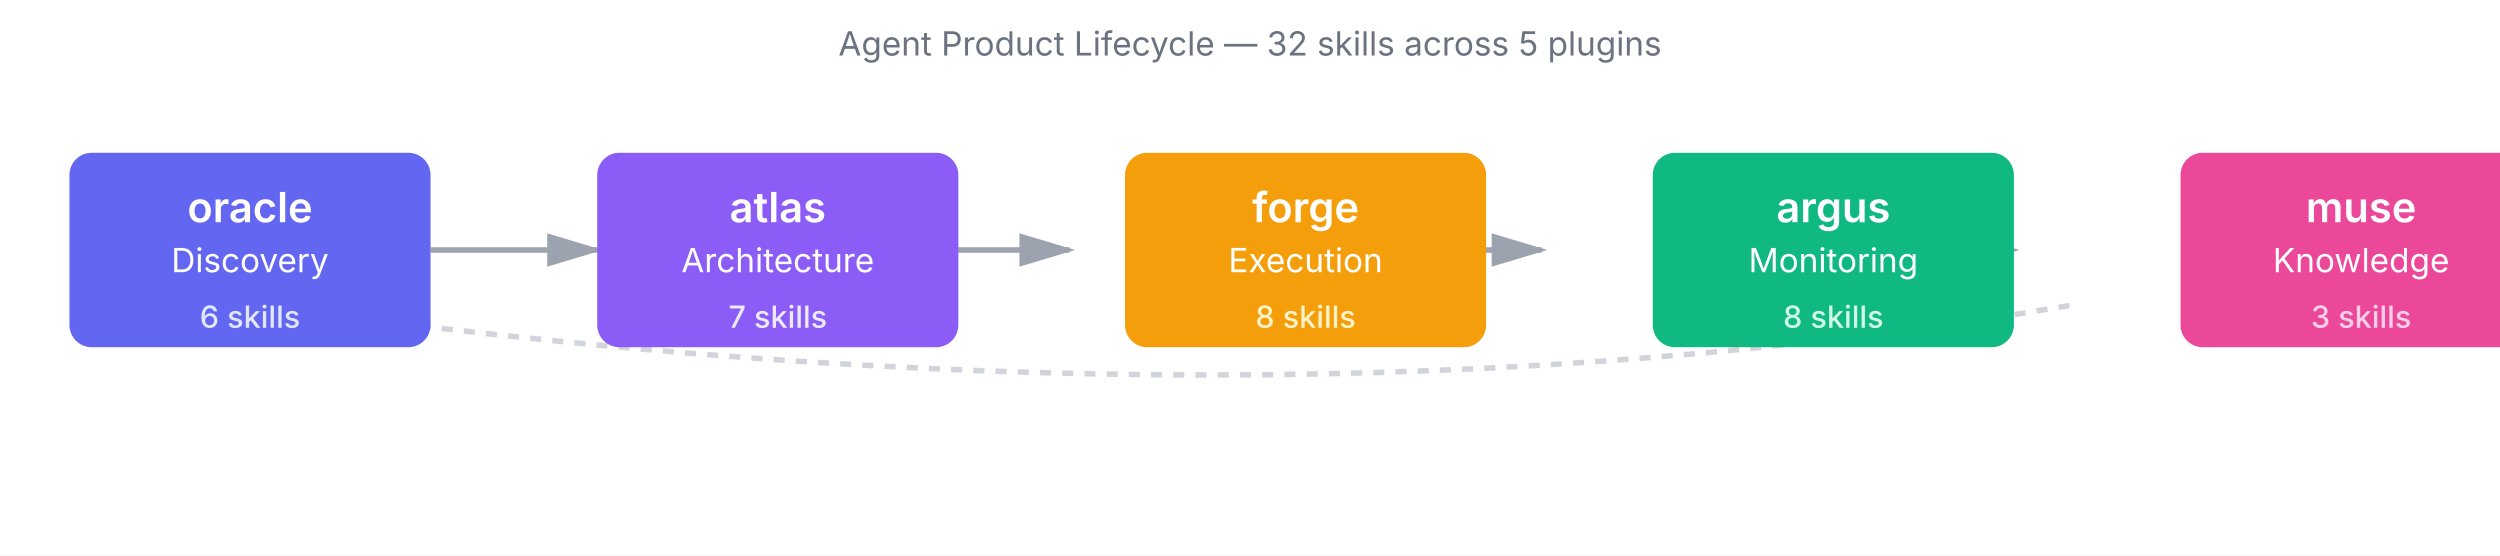
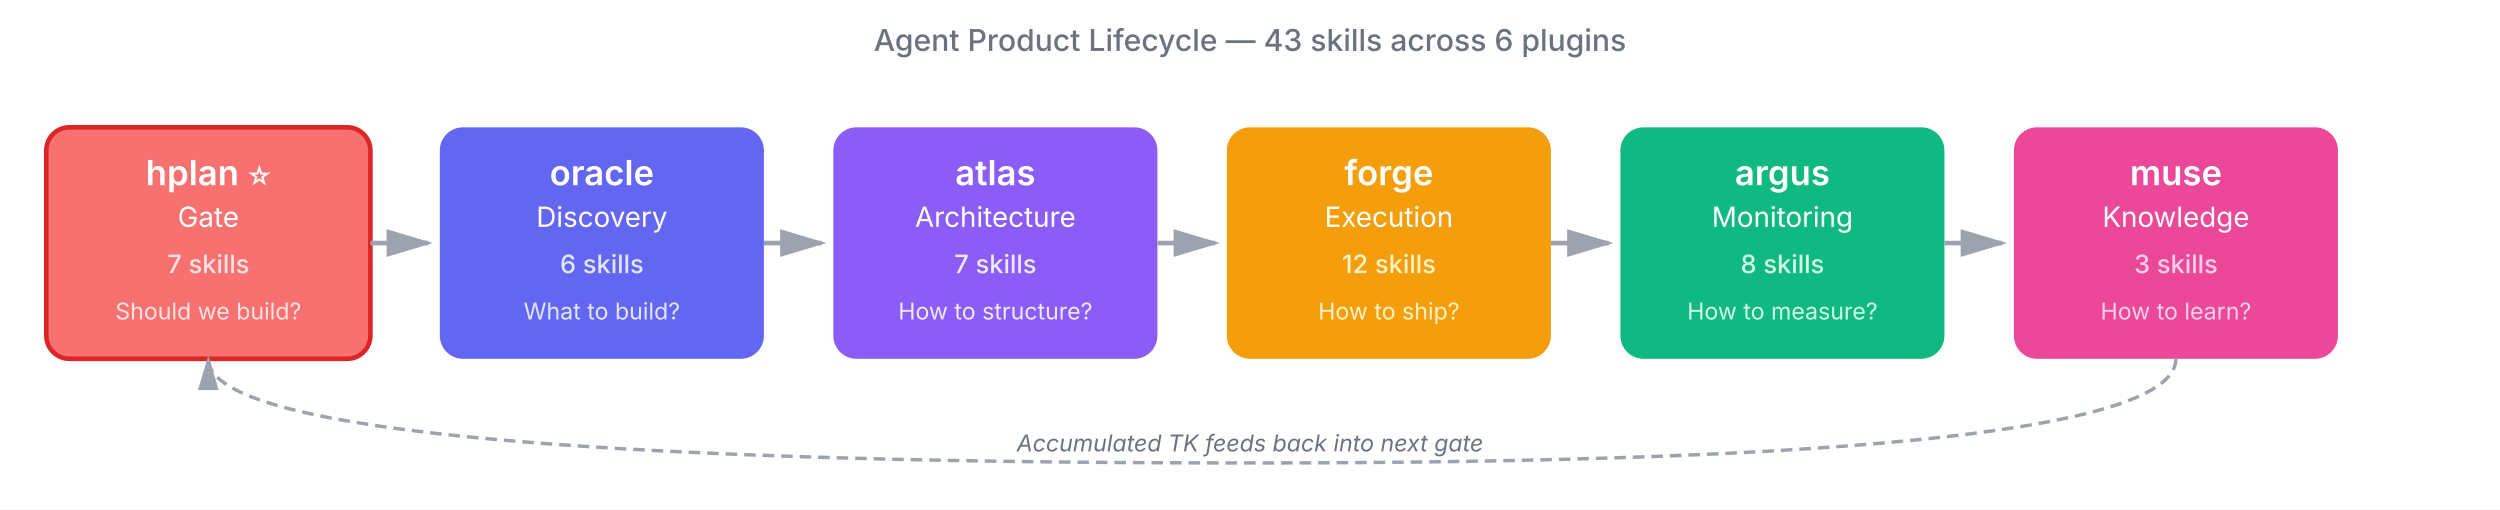
- <svg xmlns="http://www.w3.org/2000/svg" width="900" height="200" viewBox="0 0 900 200">
-   <rect width="900" height="200" fill="#ffffff" />
-   <text x="450" y="20" font-family="system-ui, -apple-system, sans-serif" font-size="12" fill="#6B7280" text-anchor="middle" font-weight="400">
-     Agent Product Lifecycle — 32 skills across 5 plugins
+ <svg xmlns="http://www.w3.org/2000/svg" width="1080" height="220" viewBox="0 0 1080 220">
+   <rect width="1080" height="220" fill="#ffffff" />
+   <text x="540" y="22" font-family="system-ui, -apple-system, sans-serif" font-size="13" fill="#6B7280" text-anchor="middle" font-weight="500">
+     Agent Product Lifecycle — 43 skills across 6 plugins
  </text>
  <defs>
    <marker id="arrowhead" markerWidth="10" markerHeight="10" refX="9" refY="3" orient="auto">
      <polygon points="0 0, 10 3, 0 6" fill="#9CA3AF" />
    </marker>
-     <marker id="arrowhead-dashed" markerWidth="10" markerHeight="10" refX="9" refY="3" orient="auto">
-       <polygon points="0 0, 10 3, 0 6" fill="#D1D5DB" />
-     </marker>
  </defs>
-   <line x1="155" y1="90" x2="215" y2="90" stroke="#9CA3AF" stroke-width="2" marker-end="url(#arrowhead)" />
-   <line x1="325" y1="90" x2="385" y2="90" stroke="#9CA3AF" stroke-width="2" marker-end="url(#arrowhead)" />
-   <line x1="495" y1="90" x2="555" y2="90" stroke="#9CA3AF" stroke-width="2" marker-end="url(#arrowhead)" />
-   <line x1="665" y1="90" x2="725" y2="90" stroke="#9CA3AF" stroke-width="2" marker-end="url(#arrowhead)" />
-   <path d="M 745 110 Q 450 160 95 110" stroke="#D1D5DB" stroke-width="2" fill="none" stroke-dasharray="4,4" marker-end="url(#arrowhead-dashed)" />
-   <rect x="25" y="55" width="130" height="70" rx="8" fill="#6366F1" />
-   <text x="90" y="80" font-family="system-ui, -apple-system, sans-serif" font-size="15" font-weight="600" fill="#ffffff" text-anchor="middle">oracle</text>
-   <text x="90" y="98" font-family="system-ui, -apple-system, sans-serif" font-size="12" fill="#ffffff" text-anchor="middle">Discovery</text>
-   <text x="90" y="118" font-family="system-ui, -apple-system, sans-serif" font-size="11" fill="#E0E7FF" text-anchor="middle" font-weight="500">6 skills</text>
-   <rect x="215" y="55" width="130" height="70" rx="8" fill="#8B5CF6" />
-   <text x="280" y="80" font-family="system-ui, -apple-system, sans-serif" font-size="15" font-weight="600" fill="#ffffff" text-anchor="middle">atlas</text>
-   <text x="280" y="98" font-family="system-ui, -apple-system, sans-serif" font-size="12" fill="#ffffff" text-anchor="middle">Architecture</text>
-   <text x="280" y="118" font-family="system-ui, -apple-system, sans-serif" font-size="11" fill="#EDE9FE" text-anchor="middle" font-weight="500">7 skills</text>
-   <rect x="405" y="55" width="130" height="70" rx="8" fill="#F59E0B" />
-   <text x="470" y="80" font-family="system-ui, -apple-system, sans-serif" font-size="15" font-weight="600" fill="#ffffff" text-anchor="middle">forge</text>
-   <text x="470" y="98" font-family="system-ui, -apple-system, sans-serif" font-size="12" fill="#ffffff" text-anchor="middle">Execution</text>
-   <text x="470" y="118" font-family="system-ui, -apple-system, sans-serif" font-size="11" fill="#FEF3C7" text-anchor="middle" font-weight="500">8 skills</text>
-   <rect x="595" y="55" width="130" height="70" rx="8" fill="#10B981" />
-   <text x="660" y="80" font-family="system-ui, -apple-system, sans-serif" font-size="15" font-weight="600" fill="#ffffff" text-anchor="middle">argus</text>
-   <text x="660" y="98" font-family="system-ui, -apple-system, sans-serif" font-size="12" fill="#ffffff" text-anchor="middle">Monitoring</text>
-   <text x="660" y="118" font-family="system-ui, -apple-system, sans-serif" font-size="11" fill="#D1FAE5" text-anchor="middle" font-weight="500">8 skills</text>
-   <rect x="785" y="55" width="130" height="70" rx="8" fill="#EC4899" />
-   <text x="850" y="80" font-family="system-ui, -apple-system, sans-serif" font-size="15" font-weight="600" fill="#ffffff" text-anchor="middle">muse</text>
-   <text x="850" y="98" font-family="system-ui, -apple-system, sans-serif" font-size="12" fill="#ffffff" text-anchor="middle">Knowledge</text>
-   <text x="850" y="118" font-family="system-ui, -apple-system, sans-serif" font-size="11" fill="#FBCFE8" text-anchor="middle" font-weight="500">3 skills</text>
+   <rect x="20" y="55" width="140" height="100" rx="10" fill="#F87171" stroke="#DC2626" stroke-width="2" />
+   <text x="90" y="80" font-family="system-ui, -apple-system, sans-serif" font-size="15" font-weight="600" fill="#ffffff" text-anchor="middle">hplan ⭐</text>
+   <text x="90" y="98" font-family="system-ui, -apple-system, sans-serif" font-size="12" fill="#ffffff" text-anchor="middle">Gate</text>
+   <text x="90" y="118" font-family="system-ui, -apple-system, sans-serif" font-size="11" fill="#FEE2E2" text-anchor="middle" font-weight="500">7 skills</text>
+   <text x="90" y="138" font-family="system-ui, -apple-system, sans-serif" font-size="10" fill="#FEE2E2" text-anchor="middle">Should we build?</text>
+   <rect x="190" y="55" width="140" height="100" rx="10" fill="#6366F1" />
+   <text x="260" y="80" font-family="system-ui, -apple-system, sans-serif" font-size="15" font-weight="600" fill="#ffffff" text-anchor="middle">oracle</text>
+   <text x="260" y="98" font-family="system-ui, -apple-system, sans-serif" font-size="12" fill="#ffffff" text-anchor="middle">Discovery</text>
+   <text x="260" y="118" font-family="system-ui, -apple-system, sans-serif" font-size="11" fill="#E0E7FF" text-anchor="middle" font-weight="500">6 skills</text>
+   <text x="260" y="138" font-family="system-ui, -apple-system, sans-serif" font-size="10" fill="#E0E7FF" text-anchor="middle">What to build?</text>
+   <rect x="360" y="55" width="140" height="100" rx="10" fill="#8B5CF6" />
+   <text x="430" y="80" font-family="system-ui, -apple-system, sans-serif" font-size="15" font-weight="600" fill="#ffffff" text-anchor="middle">atlas</text>
+   <text x="430" y="98" font-family="system-ui, -apple-system, sans-serif" font-size="12" fill="#ffffff" text-anchor="middle">Architecture</text>
+   <text x="430" y="118" font-family="system-ui, -apple-system, sans-serif" font-size="11" fill="#EDE9FE" text-anchor="middle" font-weight="500">7 skills</text>
+   <text x="430" y="138" font-family="system-ui, -apple-system, sans-serif" font-size="10" fill="#EDE9FE" text-anchor="middle">How to structure?</text>
+   <rect x="530" y="55" width="140" height="100" rx="10" fill="#F59E0B" />
+   <text x="600" y="80" font-family="system-ui, -apple-system, sans-serif" font-size="15" font-weight="600" fill="#ffffff" text-anchor="middle">forge</text>
+   <text x="600" y="98" font-family="system-ui, -apple-system, sans-serif" font-size="12" fill="#ffffff" text-anchor="middle">Execution</text>
+   <text x="600" y="118" font-family="system-ui, -apple-system, sans-serif" font-size="11" fill="#FEF3C7" text-anchor="middle" font-weight="500">12 skills</text>
+   <text x="600" y="138" font-family="system-ui, -apple-system, sans-serif" font-size="10" fill="#FEF3C7" text-anchor="middle">How to ship?</text>
+   <rect x="700" y="55" width="140" height="100" rx="10" fill="#10B981" />
+   <text x="770" y="80" font-family="system-ui, -apple-system, sans-serif" font-size="15" font-weight="600" fill="#ffffff" text-anchor="middle">argus</text>
+   <text x="770" y="98" font-family="system-ui, -apple-system, sans-serif" font-size="12" fill="#ffffff" text-anchor="middle">Monitoring</text>
+   <text x="770" y="118" font-family="system-ui, -apple-system, sans-serif" font-size="11" fill="#D1FAE5" text-anchor="middle" font-weight="500">8 skills</text>
+   <text x="770" y="138" font-family="system-ui, -apple-system, sans-serif" font-size="10" fill="#D1FAE5" text-anchor="middle">How to measure?</text>
+   <rect x="870" y="55" width="140" height="100" rx="10" fill="#EC4899" />
+   <text x="940" y="80" font-family="system-ui, -apple-system, sans-serif" font-size="15" font-weight="600" fill="#ffffff" text-anchor="middle">muse</text>
+   <text x="940" y="98" font-family="system-ui, -apple-system, sans-serif" font-size="12" fill="#ffffff" text-anchor="middle">Knowledge</text>
+   <text x="940" y="118" font-family="system-ui, -apple-system, sans-serif" font-size="11" fill="#FBCFE8" text-anchor="middle" font-weight="500">3 skills</text>
+   <text x="940" y="138" font-family="system-ui, -apple-system, sans-serif" font-size="10" fill="#FBCFE8" text-anchor="middle">How to learn?</text>
+   <line x1="160" y1="105" x2="185" y2="105" stroke="#9CA3AF" stroke-width="2" marker-end="url(#arrowhead)" />
+   <line x1="330" y1="105" x2="355" y2="105" stroke="#9CA3AF" stroke-width="2" marker-end="url(#arrowhead)" />
+   <line x1="500" y1="105" x2="525" y2="105" stroke="#9CA3AF" stroke-width="2" marker-end="url(#arrowhead)" />
+   <line x1="670" y1="105" x2="695" y2="105" stroke="#9CA3AF" stroke-width="2" marker-end="url(#arrowhead)" />
+   <line x1="840" y1="105" x2="865" y2="105" stroke="#9CA3AF" stroke-width="2" marker-end="url(#arrowhead)" />
+   <path d="M 940 155 Q 940 200, 540 200 Q 90 200, 90 155" stroke="#9CA3AF" stroke-width="1.5" fill="none" stroke-dasharray="5,3" marker-end="url(#arrowhead)" />
+   <text x="540" y="195" font-family="system-ui, -apple-system, sans-serif" font-size="10" fill="#6B7280" text-anchor="middle" font-style="italic">Accumulated TK feeds back into next gate</text>
</svg>
